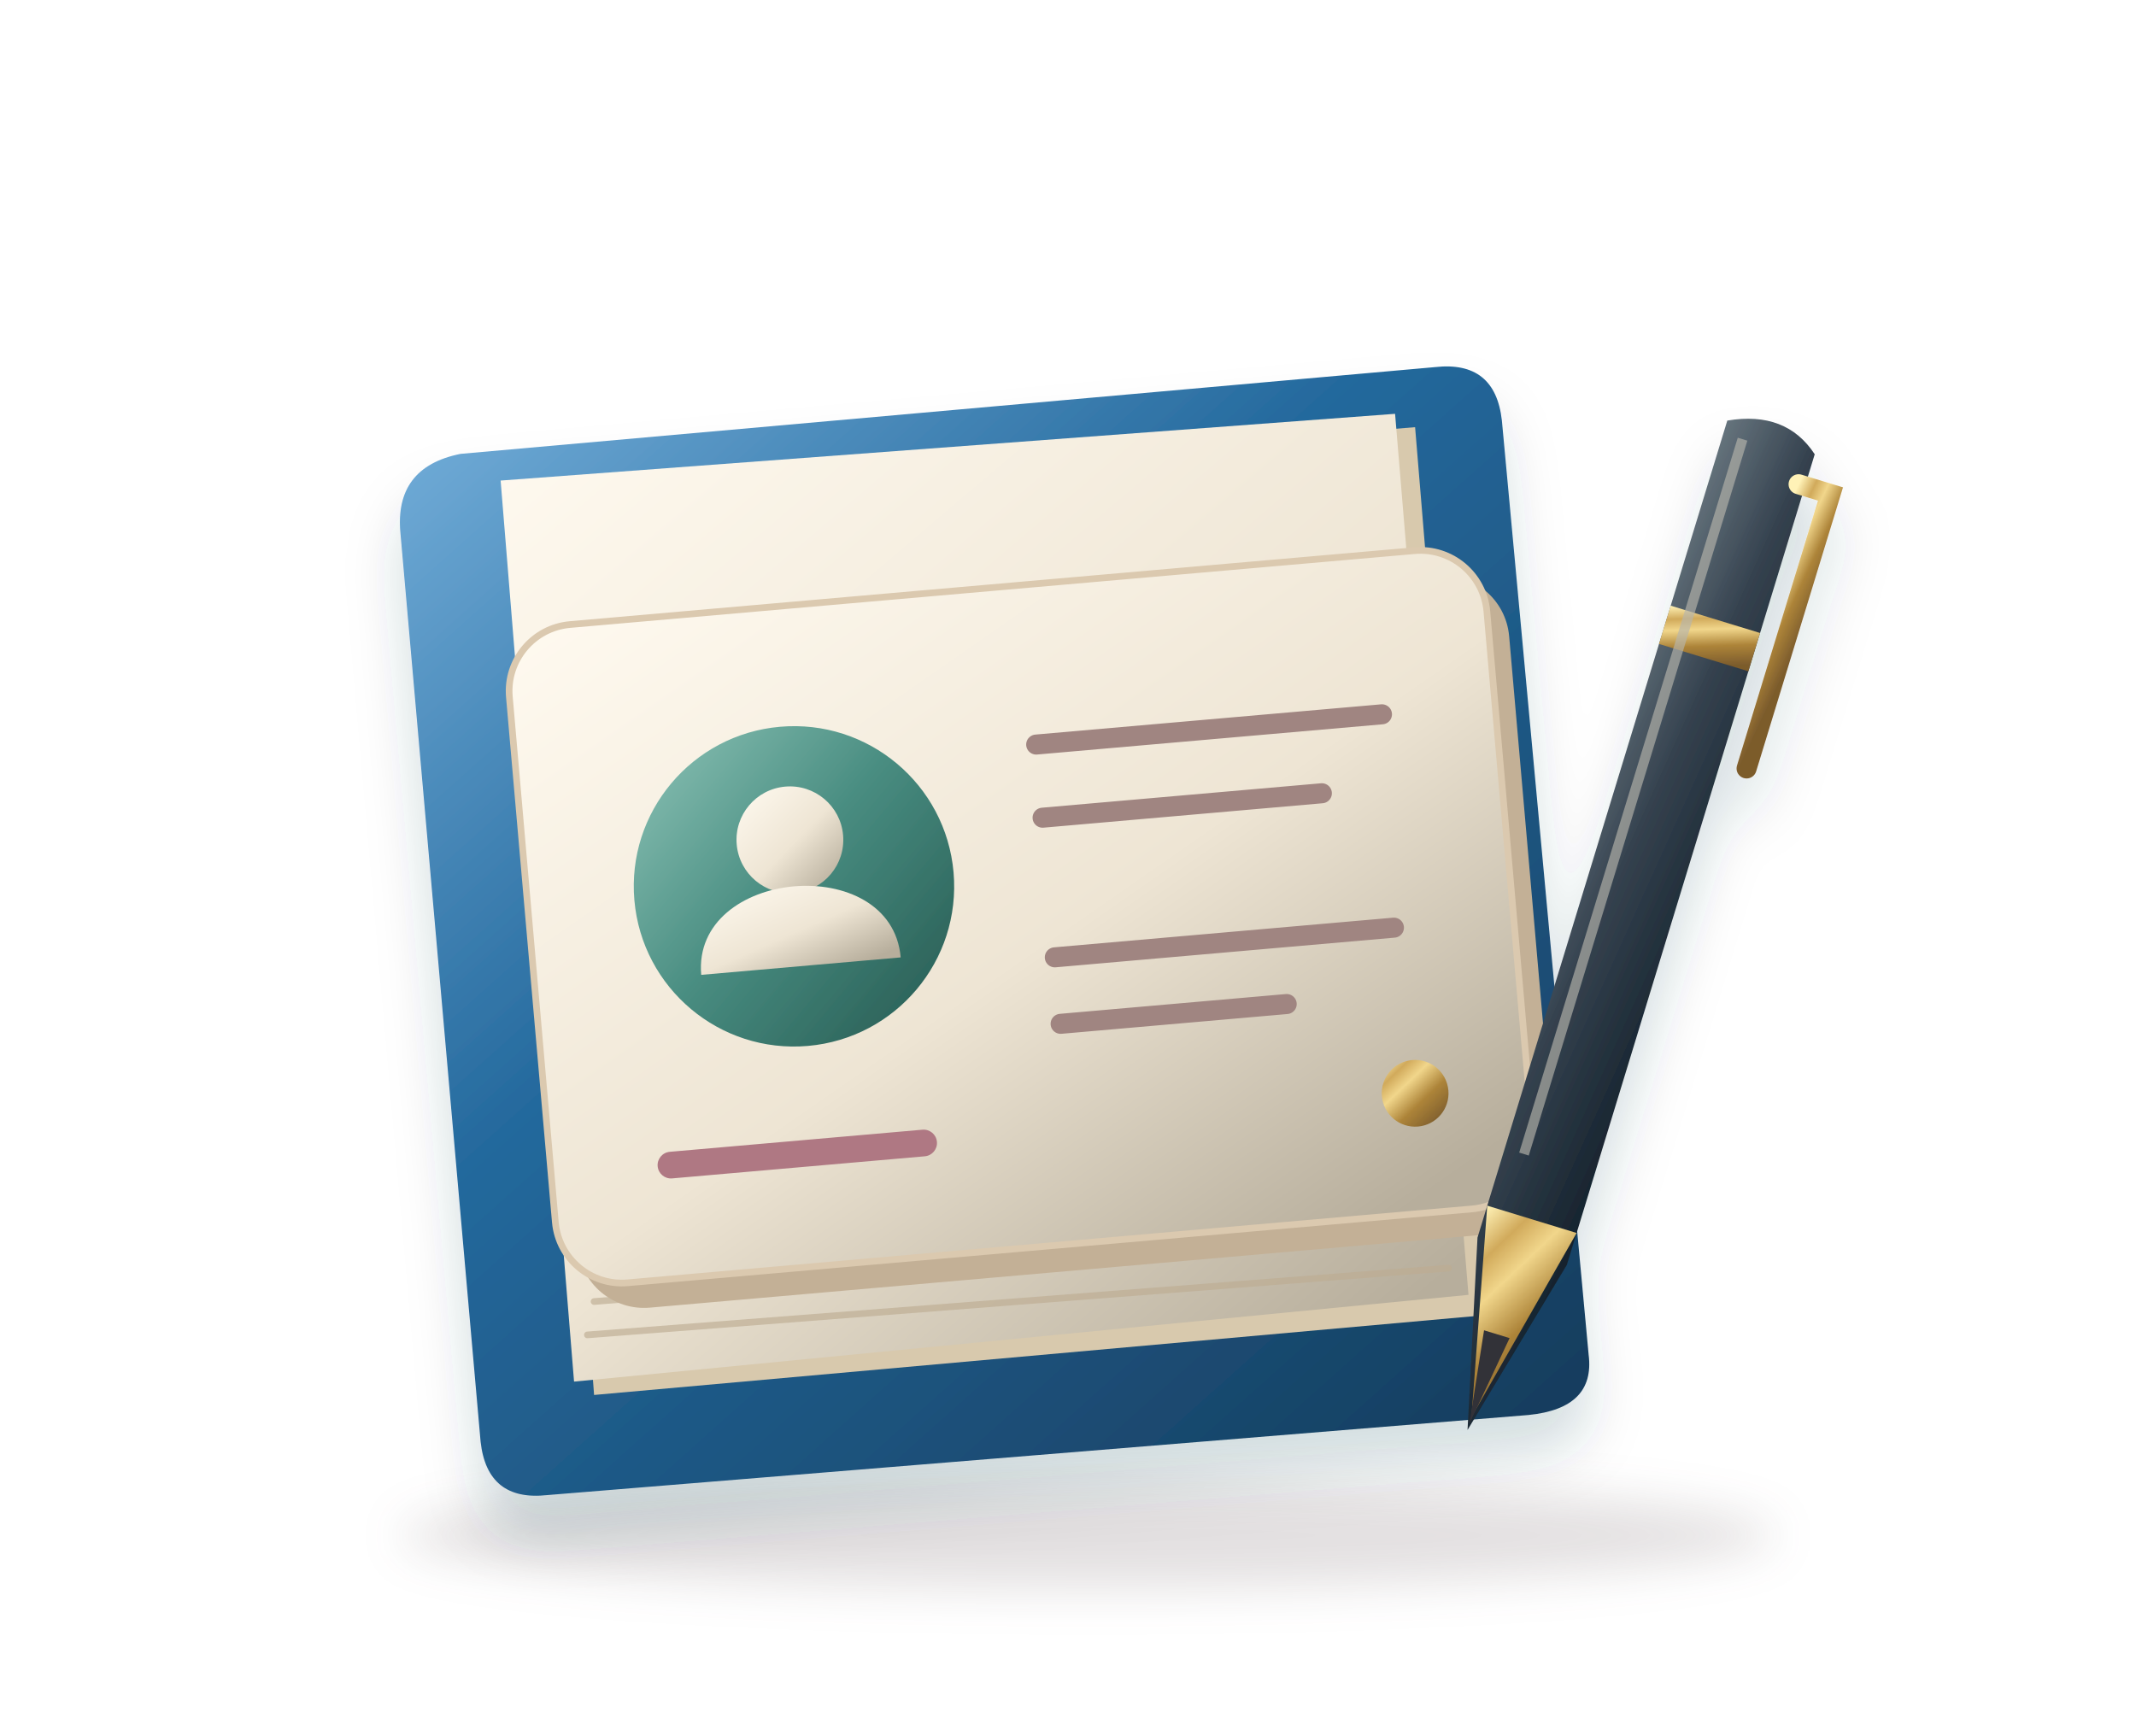
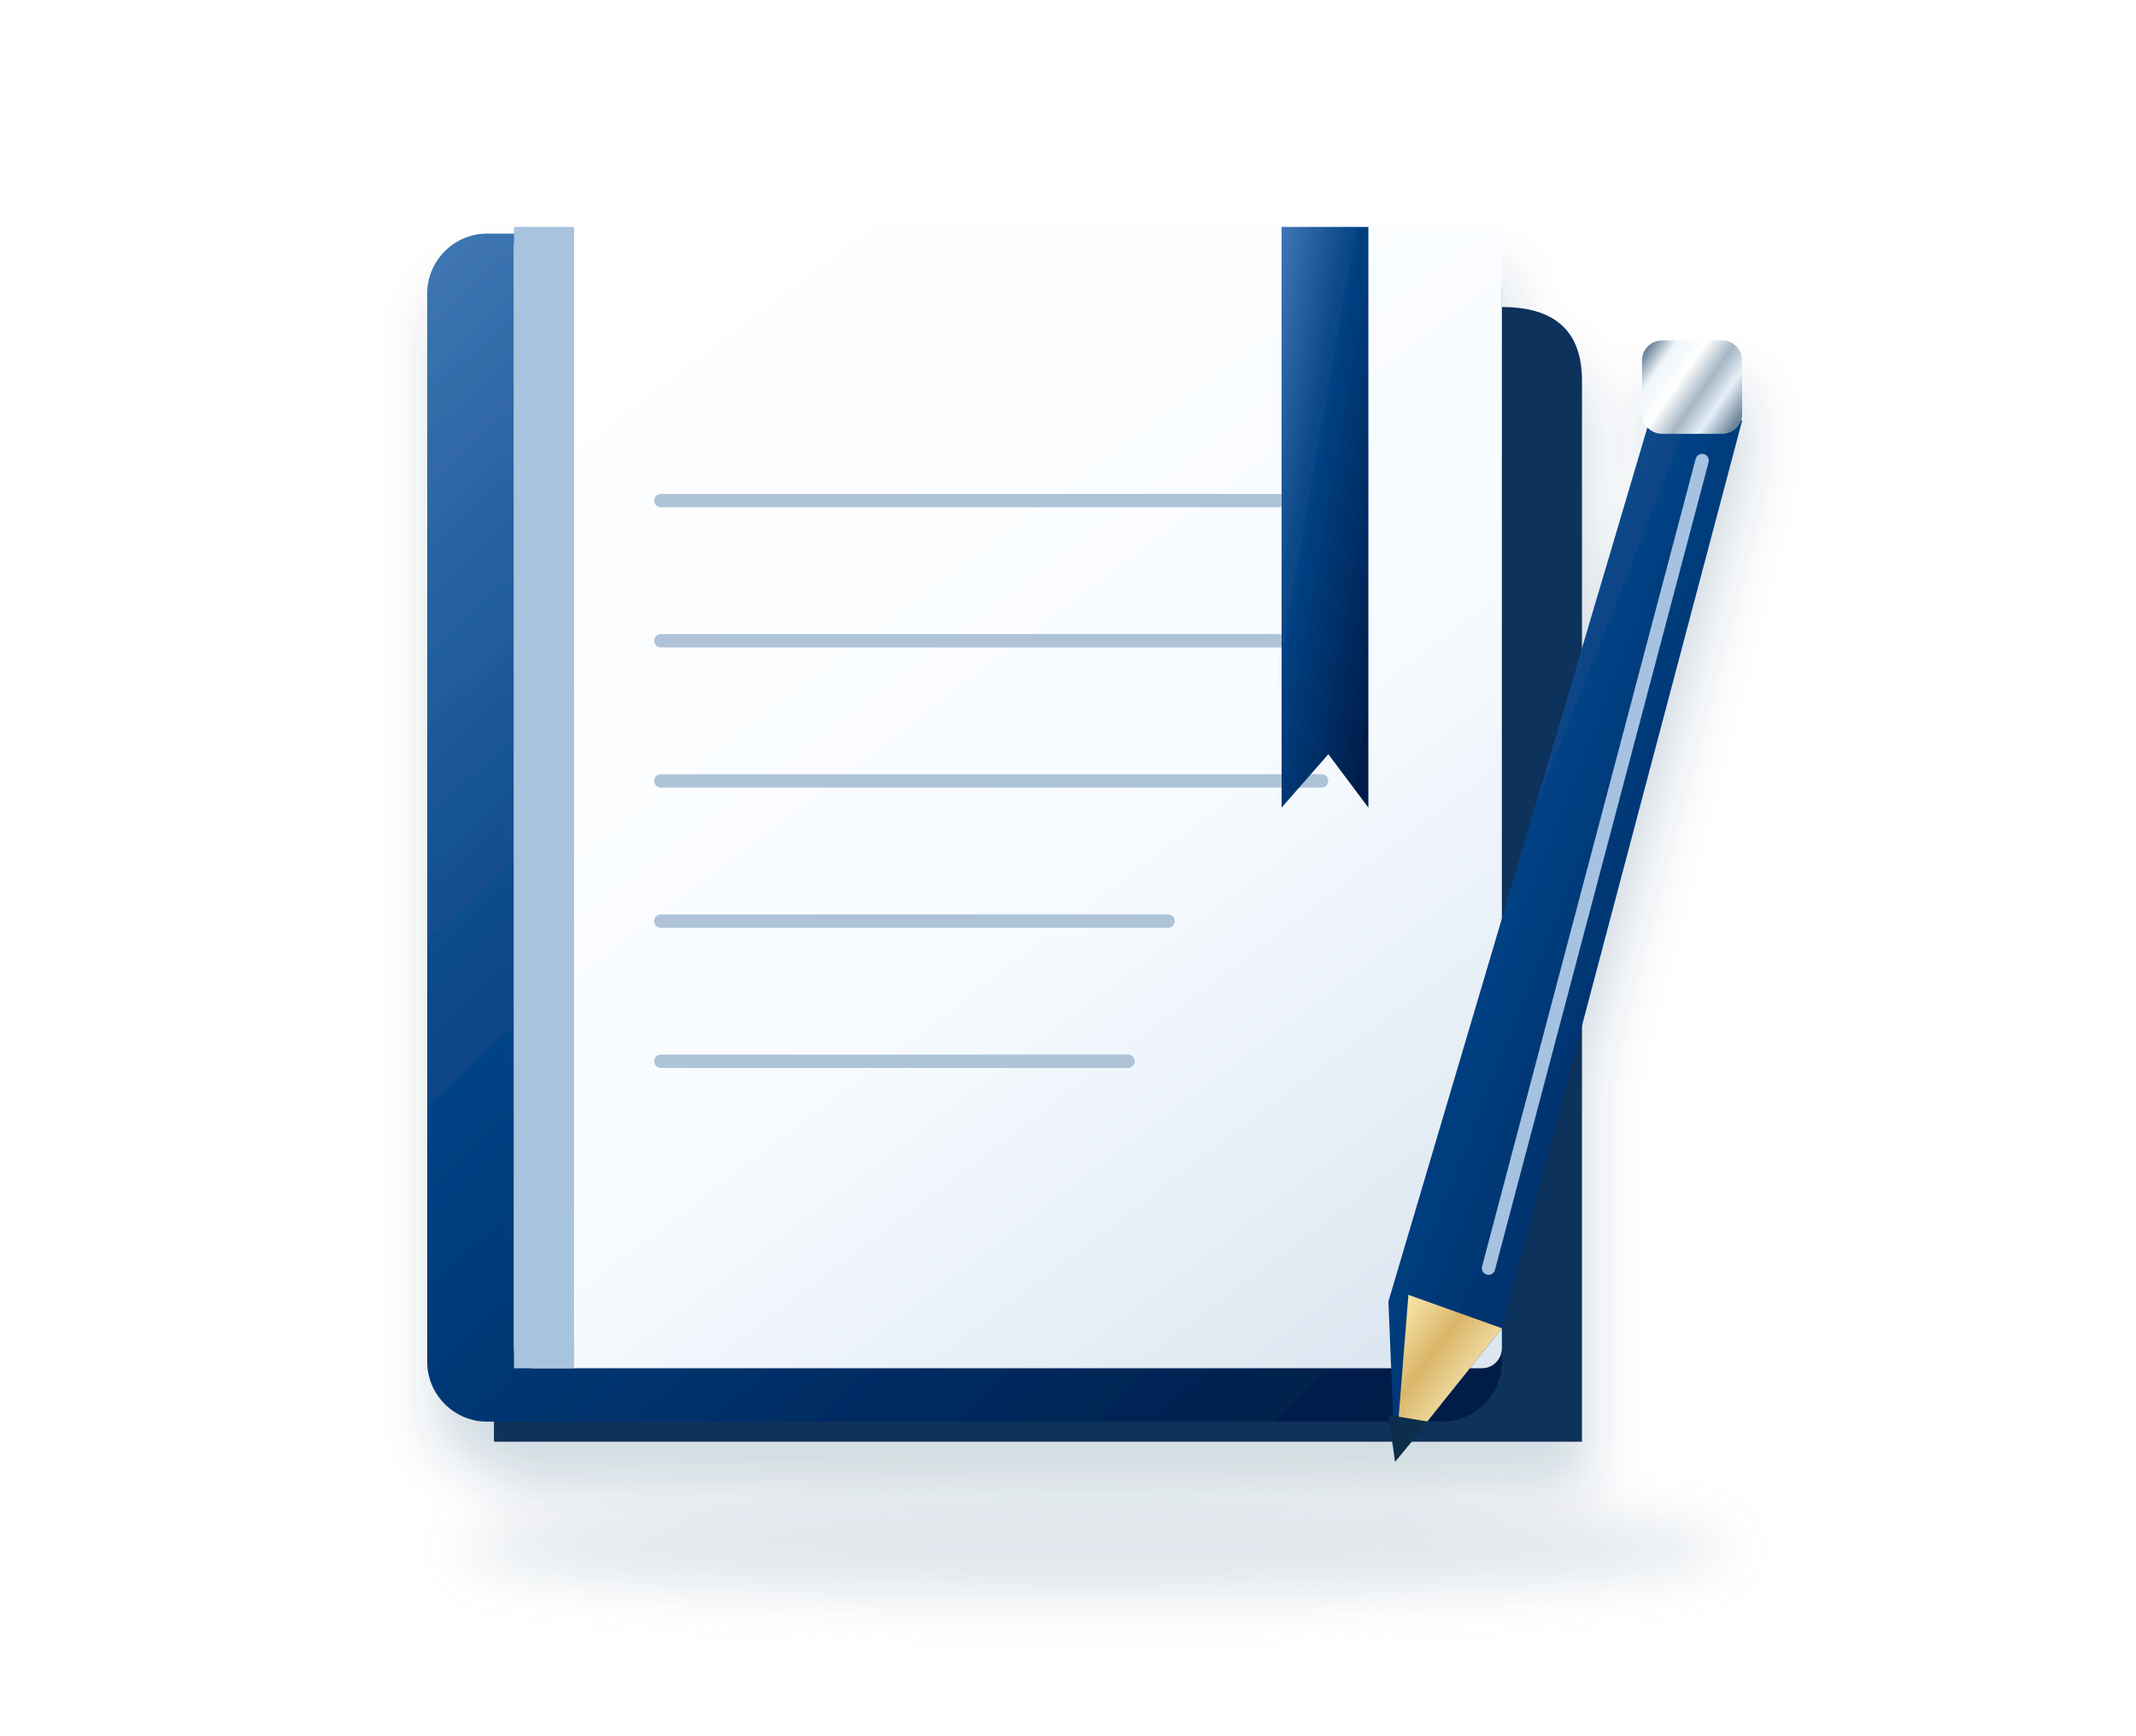
<svg xmlns="http://www.w3.org/2000/svg" viewBox="0 0 320 260">
  <defs>
-     <linearGradient id="kv-about-paper" x1="0" y1="0" x2=".85" y2="1">
-       <stop stop-color="#fffaf0" />
-       <stop offset=".57" stop-color="#eee5d4" />
-       <stop offset="1" stop-color="#b7ae9c" />
+     <linearGradient id="fi-edit-paper" x1=".2" y1="0" x2=".85" y2="1">
+       <stop stop-color="#FFF" />
+       <stop offset=".58" stop-color="#F7FBFF" />
+       <stop offset="1" stop-color="#DDE7F1" />
    </linearGradient>
-     <linearGradient id="kv-about-wine" x1="0" y1="0" x2=".95" y2="1">
-       <stop stop-color="#78b2dd" />
-       <stop offset=".4" stop-color="#24699d" />
-       <stop offset="1" stop-color="#153b5b" />
+     <linearGradient id="fi-edit-blue" x1=".05" y1="0" x2=".9" y2="1">
+       <stop stop-color="#3D74B2" />
+       <stop offset=".45" stop-color="#003E80" />
+       <stop offset="1" stop-color="#001C48" />
    </linearGradient>
-     <linearGradient id="kv-about-teal" x1="0" y1="0" x2="1" y2="1">
-       <stop stop-color="#8ec5b8" />
-       <stop offset=".48" stop-color="#488c80" />
-       <stop offset="1" stop-color="#24574f" />
+     <linearGradient id="fi-edit-ice" x1="0" y1="0" x2=".8" y2="1">
+       <stop stop-color="#FFF" />
+       <stop offset=".3" stop-color="#DEEDF7" />
+       <stop offset="1" stop-color="#8BB4D2" />
    </linearGradient>
-     <linearGradient id="kv-about-gold" x1="0" y1="0" x2=".8" y2="1">
-       <stop stop-color="#fff2b7" />
-       <stop offset=".22" stop-color="#d1aa5b" />
-       <stop offset=".4" stop-color="#f1d68b" />
-       <stop offset=".67" stop-color="#ad8439" />
-       <stop offset="1" stop-color="#7b5b2c" />
+     <linearGradient id="fi-edit-metal" x1="0" y1=".15" x2="1" y2=".8">
+       <stop stop-color="#637D93" />
+       <stop offset=".18" stop-color="#EEF5FA" />
+       <stop offset=".39" stop-color="#FFF" />
+       <stop offset=".6" stop-color="#A5B6C4" />
+       <stop offset=".78" stop-color="#E6F0F8" />
+       <stop offset="1" stop-color="#6B849A" />
    </linearGradient>
-     <linearGradient id="kv-about-metal" x1="0" y1="0" x2="1" y2=".9">
-       <stop stop-color="#fafdfb" />
-       <stop offset=".2" stop-color="#c6d0d0" />
-       <stop offset=".43" stop-color="#fbfcf3" />
-       <stop offset=".6" stop-color="#9cabae" />
-       <stop offset="1" stop-color="#4c636d" />
+     <linearGradient id="fi-edit-gold" x1="0" y1="0" x2=".85" y2="1">
+       <stop stop-color="#FFF0B8" />
+       <stop offset=".38" stop-color="#DAB669" />
+       <stop offset=".6" stop-color="#ECD69A" />
+       <stop offset="1" stop-color="#9C7637" />
    </linearGradient>
-     <linearGradient id="kv-about-ink" x1="0" y1="0" x2=".7" y2="1">
-       <stop stop-color="#66747d" />
-       <stop offset=".45" stop-color="#35424f" />
-       <stop offset="1" stop-color="#17242f" />
+     <linearGradient id="fi-edit-green" x1="0" y1="0" x2="1" y2="1">
+       <stop stop-color="#B1CC84" />
+       <stop offset=".4" stop-color="#669151" />
+       <stop offset="1" stop-color="#2E593F" />
    </linearGradient>
-     <radialGradient id="kv-about-glass" cx="30%" cy="20%" r="85%">
-       <stop stop-color="#fff" stop-opacity=".9" />
-       <stop offset=".5" stop-color="#eaf5ed" stop-opacity=".3" />
-       <stop offset="1" stop-color="#86a3ae" stop-opacity=".55" />
+     <linearGradient id="fi-edit-leaf" x1="0" y1="0" x2="1" y2="1">
+       <stop stop-color="#D6B161" />
+       <stop offset=".4" stop-color="#D17539" />
+       <stop offset="1" stop-color="#8E3D31" />
+     </linearGradient>
+     <linearGradient id="fi-edit-berry" x1="0" y1="0" x2=".8" y2="1">
+       <stop stop-color="#EA8174" />
+       <stop offset=".4" stop-color="#C23C47" />
+       <stop offset="1" stop-color="#8D2038" />
+     </linearGradient>
+     <radialGradient id="fi-edit-glass" cx=".3" cy=".2" r=".8">
+       <stop stop-color="#FFF" stop-opacity=".75" />
+       <stop offset=".46" stop-color="#D5E7F5" stop-opacity=".08" />
+       <stop offset="1" stop-color="#316392" stop-opacity=".23" />
    </radialGradient>
-     <filter id="kv-about-shadow" x="-35%" y="-35%" width="180%" height="190%">
-       <feDropShadow dx="0" dy="6" stdDeviation="4" flood-color="#183a50" flood-opacity=".17" />
+     <radialGradient id="fi-edit-skin" cx=".3" cy=".22" r=".9">
+       <stop stop-color="#F9D7AF" />
+       <stop offset=".65" stop-color="#DCA77A" />
+       <stop offset="1" stop-color="#BE855E" />
+     </radialGradient>
+     <filter id="fi-edit-shadow" x="-30%" y="-30%" width="170%" height="180%">
+       <feDropShadow dx="1" dy="7" stdDeviation="4" flood-color="#163A60" flood-opacity=".18" />
    </filter>
-     <filter id="kv-about-soft" x="-50%" y="-100%" width="200%" height="300%">
-       <feGaussianBlur stdDeviation="3.5" />
+     <filter id="fi-edit-soft" x="-60%" y="-150%" width="220%" height="400%">
+       <feGaussianBlur stdDeviation="4" />
    </filter>
  </defs>
-   <ellipse cx="163" cy="230" rx="103" ry="8" fill="#473039" opacity=".15" filter="url(#kv-about-soft)" />
-   <g filter="url(#kv-about-shadow)">
-     <path d="M69 68 215 55Q224 54 225 63L238 203Q239 211 229 212L82 224Q73 225 72 216L60 80Q59 70 69 68Z" fill="url(#kv-about-wine)" />
-     <path d="M79 75 212 64 223 197 89 209Z" fill="#d8c9ad" />
-     <path d="M75 72 209 62 220 194 86 207Z" fill="url(#kv-about-paper)" />
-     <path d="M89 195 216 185M88 200 217 190" fill="none" stroke="#bdac92" stroke-width="1" stroke-linecap="round" stroke-linejoin="round" opacity="0.65" />
-     <g transform="rotate(-5 151 132)">
-       <rect x="79" y="88" width="147" height="99" rx="10" fill="#c3b096" transform="translate(3 4)" />
-       <rect x="79" y="88" width="147" height="99" rx="10" fill="url(#kv-about-paper)" stroke="#dbc9af" />
-       <circle cx="119" cy="130" r="24" fill="url(#kv-about-teal)" />
-       <circle cx="119" cy="123" r="8" fill="url(#kv-about-paper)" />
-       <path d="M104 142C104 126 134 126 134 142Z" fill="url(#kv-about-paper)" />
-       <path d="M157 112H209M157 123H199M157 144H208M157 154H191" stroke="#a08581" stroke-width="3" stroke-linecap="round" />
-       <rect x="95" y="168" width="42" height="4" rx="2" fill="#af7883" />
-       <circle cx="209" cy="169" r="5" fill="url(#kv-about-gold)" />
-     </g>
-     <g transform="rotate(17 245 132)">
-       <path d="M238 62Q246 58 252 63V190L245 218 238 190Z" fill="url(#kv-about-ink)" />
-       <path d="M238 185H252L245 216Z" fill="url(#kv-about-gold)" />
-       <path d="M243 203 245 217 247 203Z" fill="#323039" />
-       <rect x="238" y="91" width="14" height="6" fill="url(#kv-about-gold)" />
-       <path d="M241 64V176" stroke="#b7b5ac" stroke-width="1.5" opacity=".65" />
-       <path d="M251 68H256V111" fill="none" stroke="url(#kv-about-gold)" stroke-width="3" stroke-linecap="round" />
-     </g>
+   <ellipse cx="164" cy="232" rx="95" ry="7" fill="#204873" opacity=".14" filter="url(#fi-edit-soft)" />
+   <g filter="url(#fi-edit-shadow)">
+     <path d="M74 46h151q12 0 12 11v159H74Z" fill="#0D315B" />
+     <rect x="64" y="35" width="161" height="178" rx="9" fill="url(#fi-edit-blue)" />
+     <rect x="77" y="34" width="148" height="171" rx="3" fill="url(#fi-edit-paper)" />
+     <rect x="77" y="34" width="9" height="171" rx="0" fill="#A8C3DE" />
+     <path d="M99 75h99M99 96h99M99 117h99M99 138h76M99 159h70" fill="none" stroke="#AEC3D7" stroke-width="2" stroke-linecap="round" stroke-linejoin="round" />
+     <path d="M192 34h13v87l-6-8-7 8Z" fill="url(#fi-edit-blue)" />
+     <path d="M248 60l13 3-36 136-16 20-1-24Z" fill="url(#fi-edit-blue)" />
+     <path d="M211 194l14 5-16 20Z" fill="url(#fi-edit-gold)" />
+     <path d="M208 212l1 7 5-6Z" fill="#102D4C" />
+     <path d="M255 69l-32 121" fill="none" stroke="#A6C2E1" stroke-width="2" stroke-linecap="round" stroke-linejoin="round" />
+     <rect x="246" y="51" width="15" height="14" rx="3" fill="url(#fi-edit-metal)" />
  </g>
</svg>
